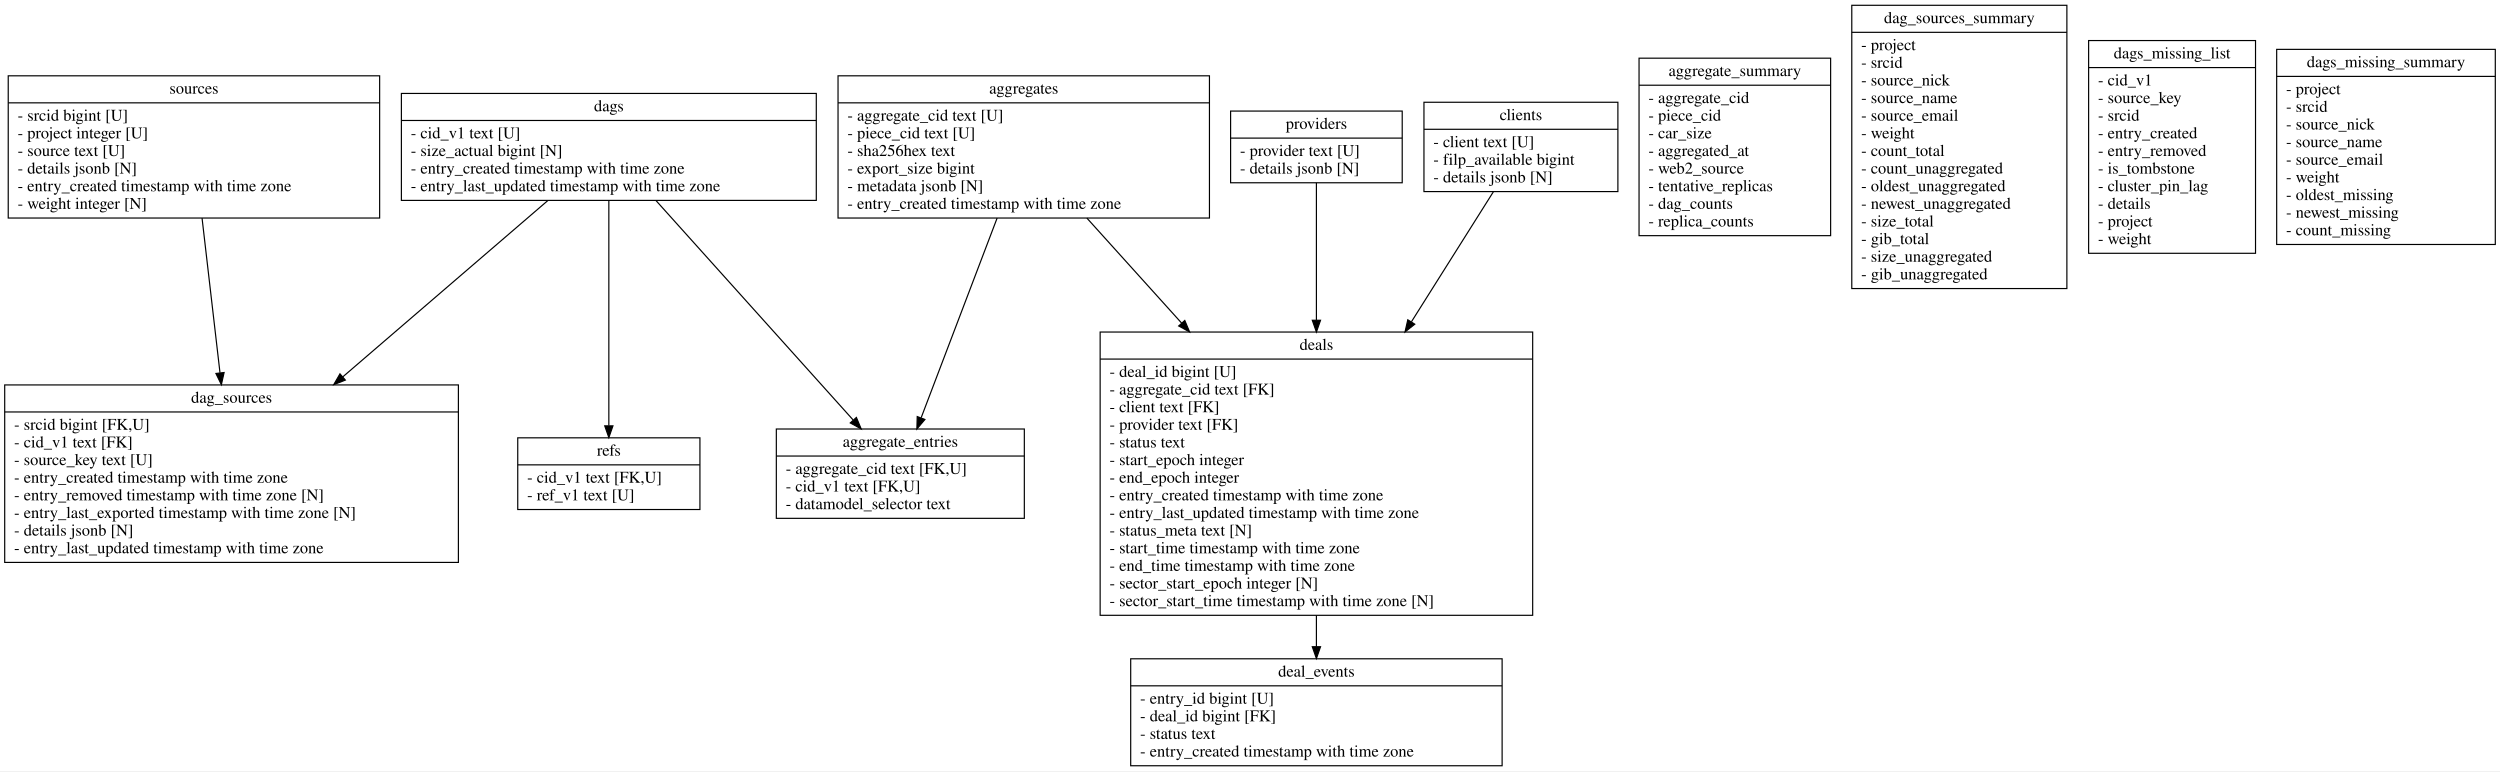
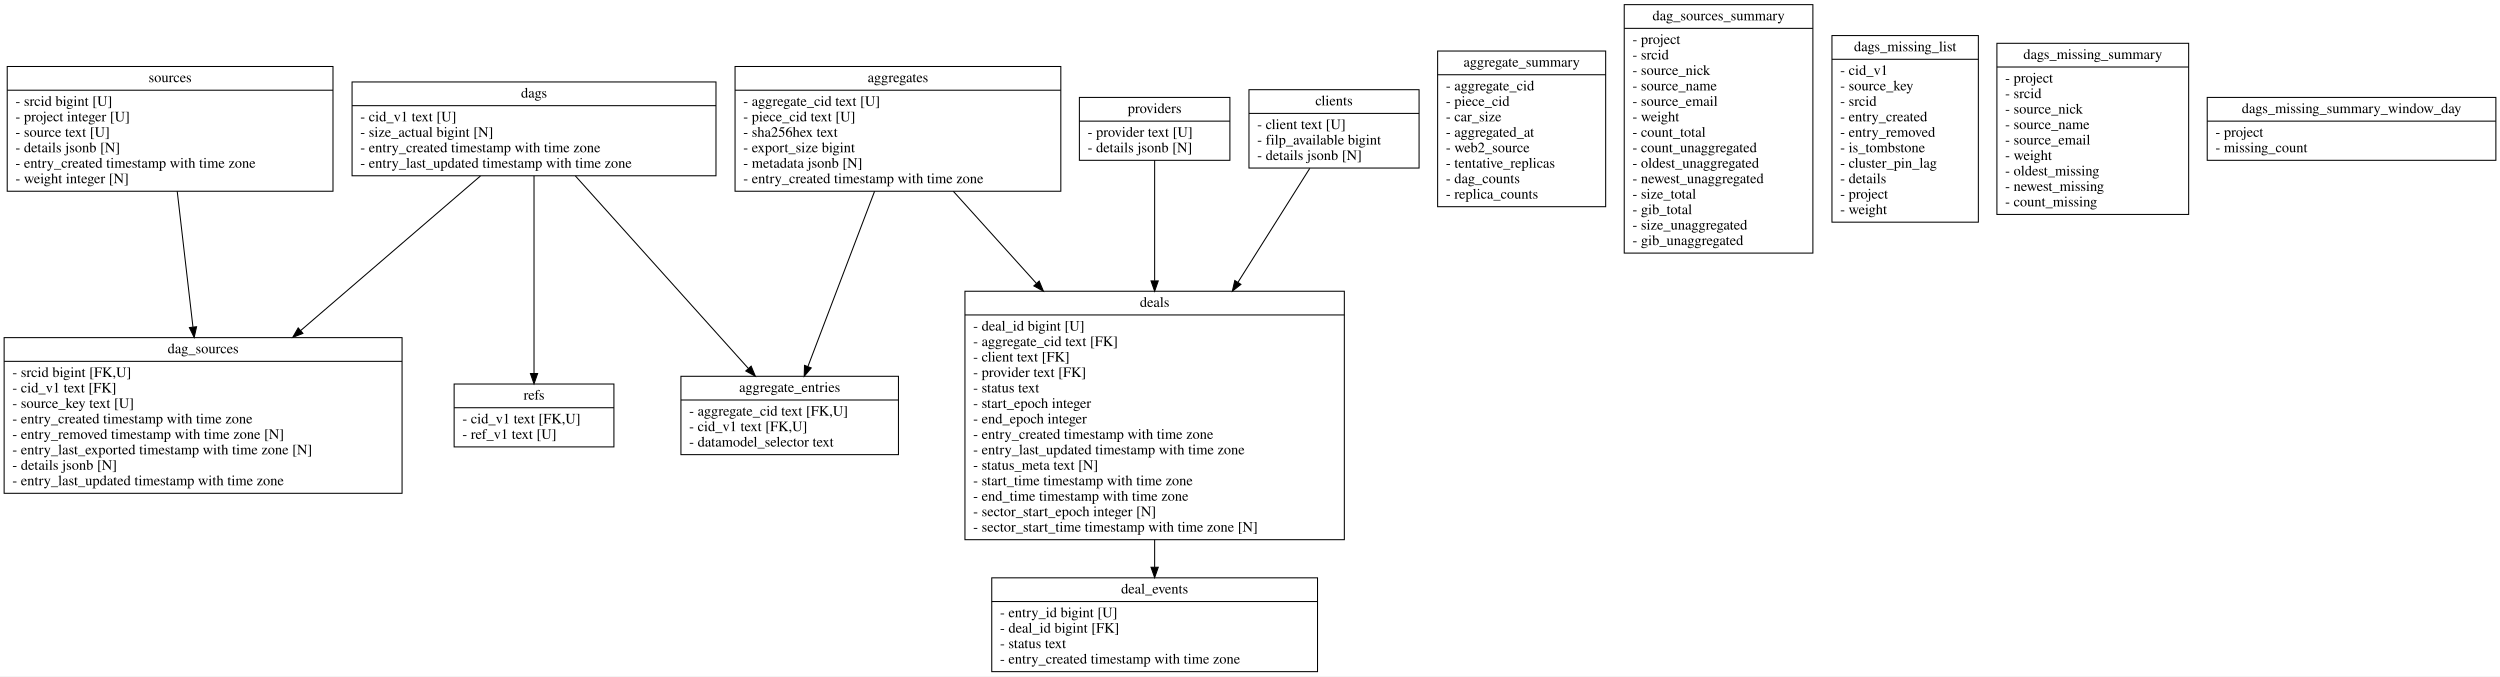
- <svg xmlns="http://www.w3.org/2000/svg" width="2127pt" height="656pt" viewBox="0.00 0.00 2127.00 656.00">
+ <svg xmlns="http://www.w3.org/2000/svg" width="2425pt" height="656pt" viewBox="0.00 0.00 2425.00 656.00">
  <g id="graph0" class="graph" transform="scale(1 1) rotate(0) translate(4 652)">
-     <polygon fill="white" stroke="transparent" points="-4,4 -4,-652 2123,-652 2123,4 -4,4" />
+     <polygon fill="white" stroke="transparent" points="-4,4 -4,-652 2421,-652 2421,4 -4,4" />
    <g id="node1" class="node">
      <polygon fill="white" stroke="black" points="709,-466.5 709,-587.5 1025,-587.5 1025,-466.5 709,-466.5" />
      <text text-anchor="middle" x="867" y="-572.3" font-family="Times,serif" font-size="14.00">aggregates</text>
      <polyline fill="none" stroke="black" points="709,-564.5 1025,-564.5 " />
      <text text-anchor="start" x="717" y="-549.3" font-family="Times,serif" font-size="14.00">- aggregate_cid text [U]</text>
      <text text-anchor="start" x="717" y="-534.3" font-family="Times,serif" font-size="14.00">- piece_cid text [U]</text>
      <text text-anchor="start" x="717" y="-519.3" font-family="Times,serif" font-size="14.00">- sha256hex text</text>
      <text text-anchor="start" x="717" y="-504.3" font-family="Times,serif" font-size="14.00">- export_size bigint</text>
      <text text-anchor="start" x="717" y="-489.3" font-family="Times,serif" font-size="14.00">- metadata jsonb [N]</text>
      <text text-anchor="start" x="717" y="-474.3" font-family="Times,serif" font-size="14.00">- entry_created timestamp with time zone</text>
    </g>
    <g id="node7" class="node">
      <polygon fill="white" stroke="black" points="656.5,-211 656.5,-287 867.5,-287 867.5,-211 656.5,-211" />
      <text text-anchor="middle" x="762" y="-271.8" font-family="Times,serif" font-size="14.00">aggregate_entries</text>
      <polyline fill="none" stroke="black" points="656.5,-264 867.5,-264 " />
      <text text-anchor="start" x="664.5" y="-248.8" font-family="Times,serif" font-size="14.00">- aggregate_cid text [FK,U]</text>
      <text text-anchor="start" x="664.5" y="-233.8" font-family="Times,serif" font-size="14.00">- cid_v1 text [FK,U]</text>
      <text text-anchor="start" x="664.5" y="-218.8" font-family="Times,serif" font-size="14.00">- datamodel_selector text</text>
    </g>
    <g id="edge1" class="edge">
      <path fill="none" stroke="black" d="M844.35,-466.45C824.98,-415.56 797.51,-343.35 779.72,-296.59" />
      <polygon fill="black" stroke="black" points="782.91,-295.11 776.08,-287.01 776.37,-297.6 782.91,-295.11" />
    </g>
    <g id="node9" class="node">
      <polygon fill="white" stroke="black" points="932,-128.5 932,-369.5 1300,-369.5 1300,-128.5 932,-128.5" />
      <text text-anchor="middle" x="1116" y="-354.3" font-family="Times,serif" font-size="14.00">deals</text>
      <polyline fill="none" stroke="black" points="932,-346.5 1300,-346.5 " />
      <text text-anchor="start" x="940" y="-331.3" font-family="Times,serif" font-size="14.00">- deal_id bigint [U]</text>
      <text text-anchor="start" x="940" y="-316.3" font-family="Times,serif" font-size="14.00">- aggregate_cid text [FK]</text>
      <text text-anchor="start" x="940" y="-301.3" font-family="Times,serif" font-size="14.00">- client text [FK]</text>
      <text text-anchor="start" x="940" y="-286.3" font-family="Times,serif" font-size="14.00">- provider text [FK]</text>
      <text text-anchor="start" x="940" y="-271.3" font-family="Times,serif" font-size="14.00">- status text</text>
      <text text-anchor="start" x="940" y="-256.3" font-family="Times,serif" font-size="14.00">- start_epoch integer</text>
      <text text-anchor="start" x="940" y="-241.3" font-family="Times,serif" font-size="14.00">- end_epoch integer</text>
      <text text-anchor="start" x="940" y="-226.3" font-family="Times,serif" font-size="14.00">- entry_created timestamp with time zone</text>
      <text text-anchor="start" x="940" y="-211.3" font-family="Times,serif" font-size="14.00">- entry_last_updated timestamp with time zone</text>
      <text text-anchor="start" x="940" y="-196.3" font-family="Times,serif" font-size="14.00">- status_meta text [N]</text>
      <text text-anchor="start" x="940" y="-181.3" font-family="Times,serif" font-size="14.00">- start_time timestamp with time zone</text>
      <text text-anchor="start" x="940" y="-166.3" font-family="Times,serif" font-size="14.00">- end_time timestamp with time zone</text>
      <text text-anchor="start" x="940" y="-151.3" font-family="Times,serif" font-size="14.00">- sector_start_epoch integer [N]</text>
      <text text-anchor="start" x="940" y="-136.3" font-family="Times,serif" font-size="14.00">- sector_start_time timestamp with time zone [N]</text>
    </g>
    <g id="edge2" class="edge">
      <path fill="none" stroke="black" d="M920.72,-466.45C944.41,-440.19 973.23,-408.25 1001.36,-377.07" />
      <polygon fill="black" stroke="black" points="1004.01,-379.35 1008.11,-369.58 998.82,-374.67 1004.01,-379.35" />
    </g>
    <g id="node2" class="node">
      <polygon fill="white" stroke="black" points="1207.5,-489 1207.5,-565 1372.5,-565 1372.5,-489 1207.5,-489" />
      <text text-anchor="middle" x="1290" y="-549.8" font-family="Times,serif" font-size="14.00">clients</text>
      <polyline fill="none" stroke="black" points="1207.5,-542 1372.5,-542 " />
      <text text-anchor="start" x="1215.5" y="-526.8" font-family="Times,serif" font-size="14.00">- client text [U]</text>
      <text text-anchor="start" x="1215.5" y="-511.8" font-family="Times,serif" font-size="14.00">- filp_available bigint</text>
      <text text-anchor="start" x="1215.5" y="-496.8" font-family="Times,serif" font-size="14.00">- details jsonb [N]</text>
    </g>
    <g id="edge3" class="edge">
      <path fill="none" stroke="black" d="M1266.53,-488.78C1248.43,-460.07 1222.27,-418.56 1196.81,-378.18" />
      <polygon fill="black" stroke="black" points="1199.69,-376.18 1191.39,-369.59 1193.76,-379.91 1199.69,-376.18" />
    </g>
    <g id="node3" class="node">
      <polygon fill="white" stroke="black" points="337.5,-481.5 337.5,-572.5 690.5,-572.5 690.5,-481.5 337.5,-481.5" />
      <text text-anchor="middle" x="514" y="-557.3" font-family="Times,serif" font-size="14.00">dags</text>
      <polyline fill="none" stroke="black" points="337.5,-549.5 690.5,-549.5 " />
      <text text-anchor="start" x="345.5" y="-534.3" font-family="Times,serif" font-size="14.00">- cid_v1 text [U]</text>
      <text text-anchor="start" x="345.5" y="-519.3" font-family="Times,serif" font-size="14.00">- size_actual bigint [N]</text>
      <text text-anchor="start" x="345.5" y="-504.3" font-family="Times,serif" font-size="14.00">- entry_created timestamp with time zone</text>
      <text text-anchor="start" x="345.5" y="-489.3" font-family="Times,serif" font-size="14.00">- entry_last_updated timestamp with time zone</text>
    </g>
    <g id="node6" class="node">
      <polygon fill="white" stroke="black" points="436.5,-218.5 436.5,-279.5 591.5,-279.5 591.5,-218.5 436.5,-218.5" />
      <text text-anchor="middle" x="514" y="-264.3" font-family="Times,serif" font-size="14.00">refs</text>
      <polyline fill="none" stroke="black" points="436.5,-256.5 591.5,-256.5 " />
      <text text-anchor="start" x="444.5" y="-241.3" font-family="Times,serif" font-size="14.00">- cid_v1 text [FK,U]</text>
      <text text-anchor="start" x="444.5" y="-226.3" font-family="Times,serif" font-size="14.00">- ref_v1 text [U]</text>
    </g>
    <g id="edge6" class="edge">
      <path fill="none" stroke="black" d="M514,-481.35C514,-428.36 514,-340.81 514,-289.97" />
      <polygon fill="black" stroke="black" points="517.5,-289.7 514,-279.7 510.5,-289.7 517.5,-289.7" />
    </g>
    <g id="edge4" class="edge">
      <path fill="none" stroke="black" d="M554.12,-481.35C600.28,-429.98 675.63,-346.12 721.82,-294.72" />
      <polygon fill="black" stroke="black" points="724.61,-296.84 728.69,-287.07 719.41,-292.17 724.61,-296.84" />
    </g>
    <g id="node8" class="node">
      <polygon fill="white" stroke="black" points="0,-173.5 0,-324.5 386,-324.5 386,-173.5 0,-173.5" />
      <text text-anchor="middle" x="193" y="-309.3" font-family="Times,serif" font-size="14.00">dag_sources</text>
      <polyline fill="none" stroke="black" points="0,-301.5 386,-301.5 " />
      <text text-anchor="start" x="8" y="-286.3" font-family="Times,serif" font-size="14.00">- srcid bigint [FK,U]</text>
      <text text-anchor="start" x="8" y="-271.3" font-family="Times,serif" font-size="14.00">- cid_v1 text [FK]</text>
      <text text-anchor="start" x="8" y="-256.3" font-family="Times,serif" font-size="14.00">- source_key text [U]</text>
      <text text-anchor="start" x="8" y="-241.3" font-family="Times,serif" font-size="14.00">- entry_created timestamp with time zone</text>
      <text text-anchor="start" x="8" y="-226.3" font-family="Times,serif" font-size="14.00">- entry_removed timestamp with time zone [N]</text>
      <text text-anchor="start" x="8" y="-211.3" font-family="Times,serif" font-size="14.00">- entry_last_exported timestamp with time zone [N]</text>
      <text text-anchor="start" x="8" y="-196.3" font-family="Times,serif" font-size="14.00">- details jsonb [N]</text>
      <text text-anchor="start" x="8" y="-181.3" font-family="Times,serif" font-size="14.00">- entry_last_updated timestamp with time zone</text>
    </g>
    <g id="edge5" class="edge">
      <path fill="none" stroke="black" d="M462.07,-481.35C415.03,-440.9 344.57,-380.32 287.55,-331.29" />
      <polygon fill="black" stroke="black" points="289.82,-328.63 279.95,-324.76 285.25,-333.94 289.82,-328.63" />
    </g>
    <g id="node4" class="node">
      <polygon fill="white" stroke="black" points="1043,-496.5 1043,-557.5 1189,-557.5 1189,-496.5 1043,-496.5" />
      <text text-anchor="middle" x="1116" y="-542.3" font-family="Times,serif" font-size="14.00">providers</text>
      <polyline fill="none" stroke="black" points="1043,-534.5 1189,-534.5 " />
      <text text-anchor="start" x="1051" y="-519.3" font-family="Times,serif" font-size="14.00">- provider text [U]</text>
      <text text-anchor="start" x="1051" y="-504.3" font-family="Times,serif" font-size="14.00">- details jsonb [N]</text>
    </g>
    <g id="edge8" class="edge">
      <path fill="none" stroke="black" d="M1116,-496.46C1116,-468.14 1116,-423.36 1116,-379.7" />
      <polygon fill="black" stroke="black" points="1119.5,-379.52 1116,-369.52 1112.5,-379.52 1119.5,-379.52" />
    </g>
    <g id="node5" class="node">
      <polygon fill="white" stroke="black" points="3,-466.5 3,-587.5 319,-587.5 319,-466.5 3,-466.5" />
      <text text-anchor="middle" x="161" y="-572.3" font-family="Times,serif" font-size="14.00">sources</text>
      <polyline fill="none" stroke="black" points="3,-564.5 319,-564.5 " />
      <text text-anchor="start" x="11" y="-549.3" font-family="Times,serif" font-size="14.00">- srcid bigint [U]</text>
      <text text-anchor="start" x="11" y="-534.3" font-family="Times,serif" font-size="14.00">- project integer [U]</text>
      <text text-anchor="start" x="11" y="-519.3" font-family="Times,serif" font-size="14.00">- source text [U]</text>
      <text text-anchor="start" x="11" y="-504.3" font-family="Times,serif" font-size="14.00">- details jsonb [N]</text>
      <text text-anchor="start" x="11" y="-489.3" font-family="Times,serif" font-size="14.00">- entry_created timestamp with time zone</text>
      <text text-anchor="start" x="11" y="-474.3" font-family="Times,serif" font-size="14.00">- weight integer [N]</text>
    </g>
    <g id="edge9" class="edge">
      <path fill="none" stroke="black" d="M167.9,-466.45C172.36,-428.01 178.23,-377.42 183.17,-334.81" />
      <polygon fill="black" stroke="black" points="186.66,-335.06 184.34,-324.73 179.71,-334.26 186.66,-335.06" />
    </g>
    <g id="node10" class="node">
      <polygon fill="white" stroke="black" points="958,-0.5 958,-91.5 1274,-91.5 1274,-0.5 958,-0.5" />
      <text text-anchor="middle" x="1116" y="-76.3" font-family="Times,serif" font-size="14.00">deal_events</text>
      <polyline fill="none" stroke="black" points="958,-68.5 1274,-68.5 " />
      <text text-anchor="start" x="966" y="-53.3" font-family="Times,serif" font-size="14.00">- entry_id bigint [U]</text>
      <text text-anchor="start" x="966" y="-38.3" font-family="Times,serif" font-size="14.00">- deal_id bigint [FK]</text>
      <text text-anchor="start" x="966" y="-23.3" font-family="Times,serif" font-size="14.00">- status text</text>
      <text text-anchor="start" x="966" y="-8.3" font-family="Times,serif" font-size="14.00">- entry_created timestamp with time zone</text>
    </g>
    <g id="edge7" class="edge">
      <path fill="none" stroke="black" d="M1116,-128.46C1116,-119.23 1116,-110.23 1116,-101.77" />
      <polygon fill="black" stroke="black" points="1119.5,-101.75 1116,-91.75 1112.5,-101.75 1119.5,-101.75" />
    </g>
    <g id="node11" class="node">
      <polygon fill="white" stroke="black" points="1390.5,-451.5 1390.5,-602.5 1553.5,-602.5 1553.5,-451.5 1390.5,-451.5" />
      <text text-anchor="middle" x="1472" y="-587.3" font-family="Times,serif" font-size="14.00">aggregate_summary</text>
      <polyline fill="none" stroke="black" points="1390.5,-579.5 1553.5,-579.5 " />
      <text text-anchor="start" x="1398.5" y="-564.3" font-family="Times,serif" font-size="14.00">- aggregate_cid</text>
      <text text-anchor="start" x="1398.5" y="-549.3" font-family="Times,serif" font-size="14.00">- piece_cid</text>
      <text text-anchor="start" x="1398.5" y="-534.3" font-family="Times,serif" font-size="14.00">- car_size</text>
      <text text-anchor="start" x="1398.5" y="-519.3" font-family="Times,serif" font-size="14.00">- aggregated_at</text>
      <text text-anchor="start" x="1398.5" y="-504.3" font-family="Times,serif" font-size="14.00">- web2_source</text>
      <text text-anchor="start" x="1398.5" y="-489.3" font-family="Times,serif" font-size="14.00">- tentative_replicas</text>
      <text text-anchor="start" x="1398.5" y="-474.3" font-family="Times,serif" font-size="14.00">- dag_counts</text>
      <text text-anchor="start" x="1398.5" y="-459.3" font-family="Times,serif" font-size="14.00">- replica_counts</text>
    </g>
    <g id="node12" class="node">
      <polygon fill="white" stroke="black" points="1571.5,-406.5 1571.5,-647.5 1754.5,-647.5 1754.5,-406.5 1571.5,-406.5" />
      <text text-anchor="middle" x="1663" y="-632.3" font-family="Times,serif" font-size="14.00">dag_sources_summary</text>
      <polyline fill="none" stroke="black" points="1571.5,-624.5 1754.5,-624.5 " />
      <text text-anchor="start" x="1579.5" y="-609.3" font-family="Times,serif" font-size="14.00">- project</text>
      <text text-anchor="start" x="1579.5" y="-594.3" font-family="Times,serif" font-size="14.00">- srcid</text>
      <text text-anchor="start" x="1579.5" y="-579.3" font-family="Times,serif" font-size="14.00">- source_nick</text>
      <text text-anchor="start" x="1579.5" y="-564.3" font-family="Times,serif" font-size="14.00">- source_name</text>
      <text text-anchor="start" x="1579.5" y="-549.3" font-family="Times,serif" font-size="14.00">- source_email</text>
      <text text-anchor="start" x="1579.5" y="-534.3" font-family="Times,serif" font-size="14.00">- weight</text>
      <text text-anchor="start" x="1579.5" y="-519.3" font-family="Times,serif" font-size="14.00">- count_total</text>
      <text text-anchor="start" x="1579.5" y="-504.3" font-family="Times,serif" font-size="14.00">- count_unaggregated</text>
      <text text-anchor="start" x="1579.5" y="-489.3" font-family="Times,serif" font-size="14.00">- oldest_unaggregated</text>
      <text text-anchor="start" x="1579.5" y="-474.3" font-family="Times,serif" font-size="14.00">- newest_unaggregated</text>
      <text text-anchor="start" x="1579.5" y="-459.3" font-family="Times,serif" font-size="14.00">- size_total</text>
      <text text-anchor="start" x="1579.5" y="-444.3" font-family="Times,serif" font-size="14.00">- gib_total</text>
      <text text-anchor="start" x="1579.5" y="-429.3" font-family="Times,serif" font-size="14.00">- size_unaggregated</text>
      <text text-anchor="start" x="1579.5" y="-414.3" font-family="Times,serif" font-size="14.00">- gib_unaggregated</text>
    </g>
    <g id="node13" class="node">
      <polygon fill="white" stroke="black" points="1773,-436.5 1773,-617.5 1915,-617.5 1915,-436.5 1773,-436.5" />
      <text text-anchor="middle" x="1844" y="-602.3" font-family="Times,serif" font-size="14.00">dags_missing_list</text>
      <polyline fill="none" stroke="black" points="1773,-594.5 1915,-594.5 " />
      <text text-anchor="start" x="1781" y="-579.3" font-family="Times,serif" font-size="14.00">- cid_v1</text>
      <text text-anchor="start" x="1781" y="-564.3" font-family="Times,serif" font-size="14.00">- source_key</text>
      <text text-anchor="start" x="1781" y="-549.3" font-family="Times,serif" font-size="14.00">- srcid</text>
      <text text-anchor="start" x="1781" y="-534.3" font-family="Times,serif" font-size="14.00">- entry_created</text>
      <text text-anchor="start" x="1781" y="-519.3" font-family="Times,serif" font-size="14.00">- entry_removed</text>
      <text text-anchor="start" x="1781" y="-504.3" font-family="Times,serif" font-size="14.00">- is_tombstone</text>
      <text text-anchor="start" x="1781" y="-489.3" font-family="Times,serif" font-size="14.00">- cluster_pin_lag</text>
      <text text-anchor="start" x="1781" y="-474.3" font-family="Times,serif" font-size="14.00">- details</text>
      <text text-anchor="start" x="1781" y="-459.3" font-family="Times,serif" font-size="14.00">- project</text>
      <text text-anchor="start" x="1781" y="-444.3" font-family="Times,serif" font-size="14.00">- weight</text>
    </g>
    <g id="node14" class="node">
      <polygon fill="white" stroke="black" points="1933,-444 1933,-610 2119,-610 2119,-444 1933,-444" />
      <text text-anchor="middle" x="2026" y="-594.8" font-family="Times,serif" font-size="14.00">dags_missing_summary</text>
      <polyline fill="none" stroke="black" points="1933,-587 2119,-587 " />
      <text text-anchor="start" x="1941" y="-571.8" font-family="Times,serif" font-size="14.00">- project</text>
      <text text-anchor="start" x="1941" y="-556.8" font-family="Times,serif" font-size="14.00">- srcid</text>
      <text text-anchor="start" x="1941" y="-541.8" font-family="Times,serif" font-size="14.00">- source_nick</text>
      <text text-anchor="start" x="1941" y="-526.8" font-family="Times,serif" font-size="14.00">- source_name</text>
      <text text-anchor="start" x="1941" y="-511.8" font-family="Times,serif" font-size="14.00">- source_email</text>
      <text text-anchor="start" x="1941" y="-496.8" font-family="Times,serif" font-size="14.00">- weight</text>
      <text text-anchor="start" x="1941" y="-481.8" font-family="Times,serif" font-size="14.00">- oldest_missing</text>
      <text text-anchor="start" x="1941" y="-466.8" font-family="Times,serif" font-size="14.00">- newest_missing</text>
      <text text-anchor="start" x="1941" y="-451.8" font-family="Times,serif" font-size="14.00">- count_missing</text>
    </g>
+     <g id="node15" class="node">
+       <polygon fill="white" stroke="black" points="2137,-496.5 2137,-557.5 2417,-557.5 2417,-496.5 2137,-496.5" />
+       <text text-anchor="middle" x="2277" y="-542.3" font-family="Times,serif" font-size="14.00">dags_missing_summary_window_day</text>
+       <polyline fill="none" stroke="black" points="2137,-534.5 2417,-534.5 " />
+       <text text-anchor="start" x="2145" y="-519.3" font-family="Times,serif" font-size="14.00">- project</text>
+       <text text-anchor="start" x="2145" y="-504.3" font-family="Times,serif" font-size="14.00">- missing_count</text>
+     </g>
  </g>
</svg>
